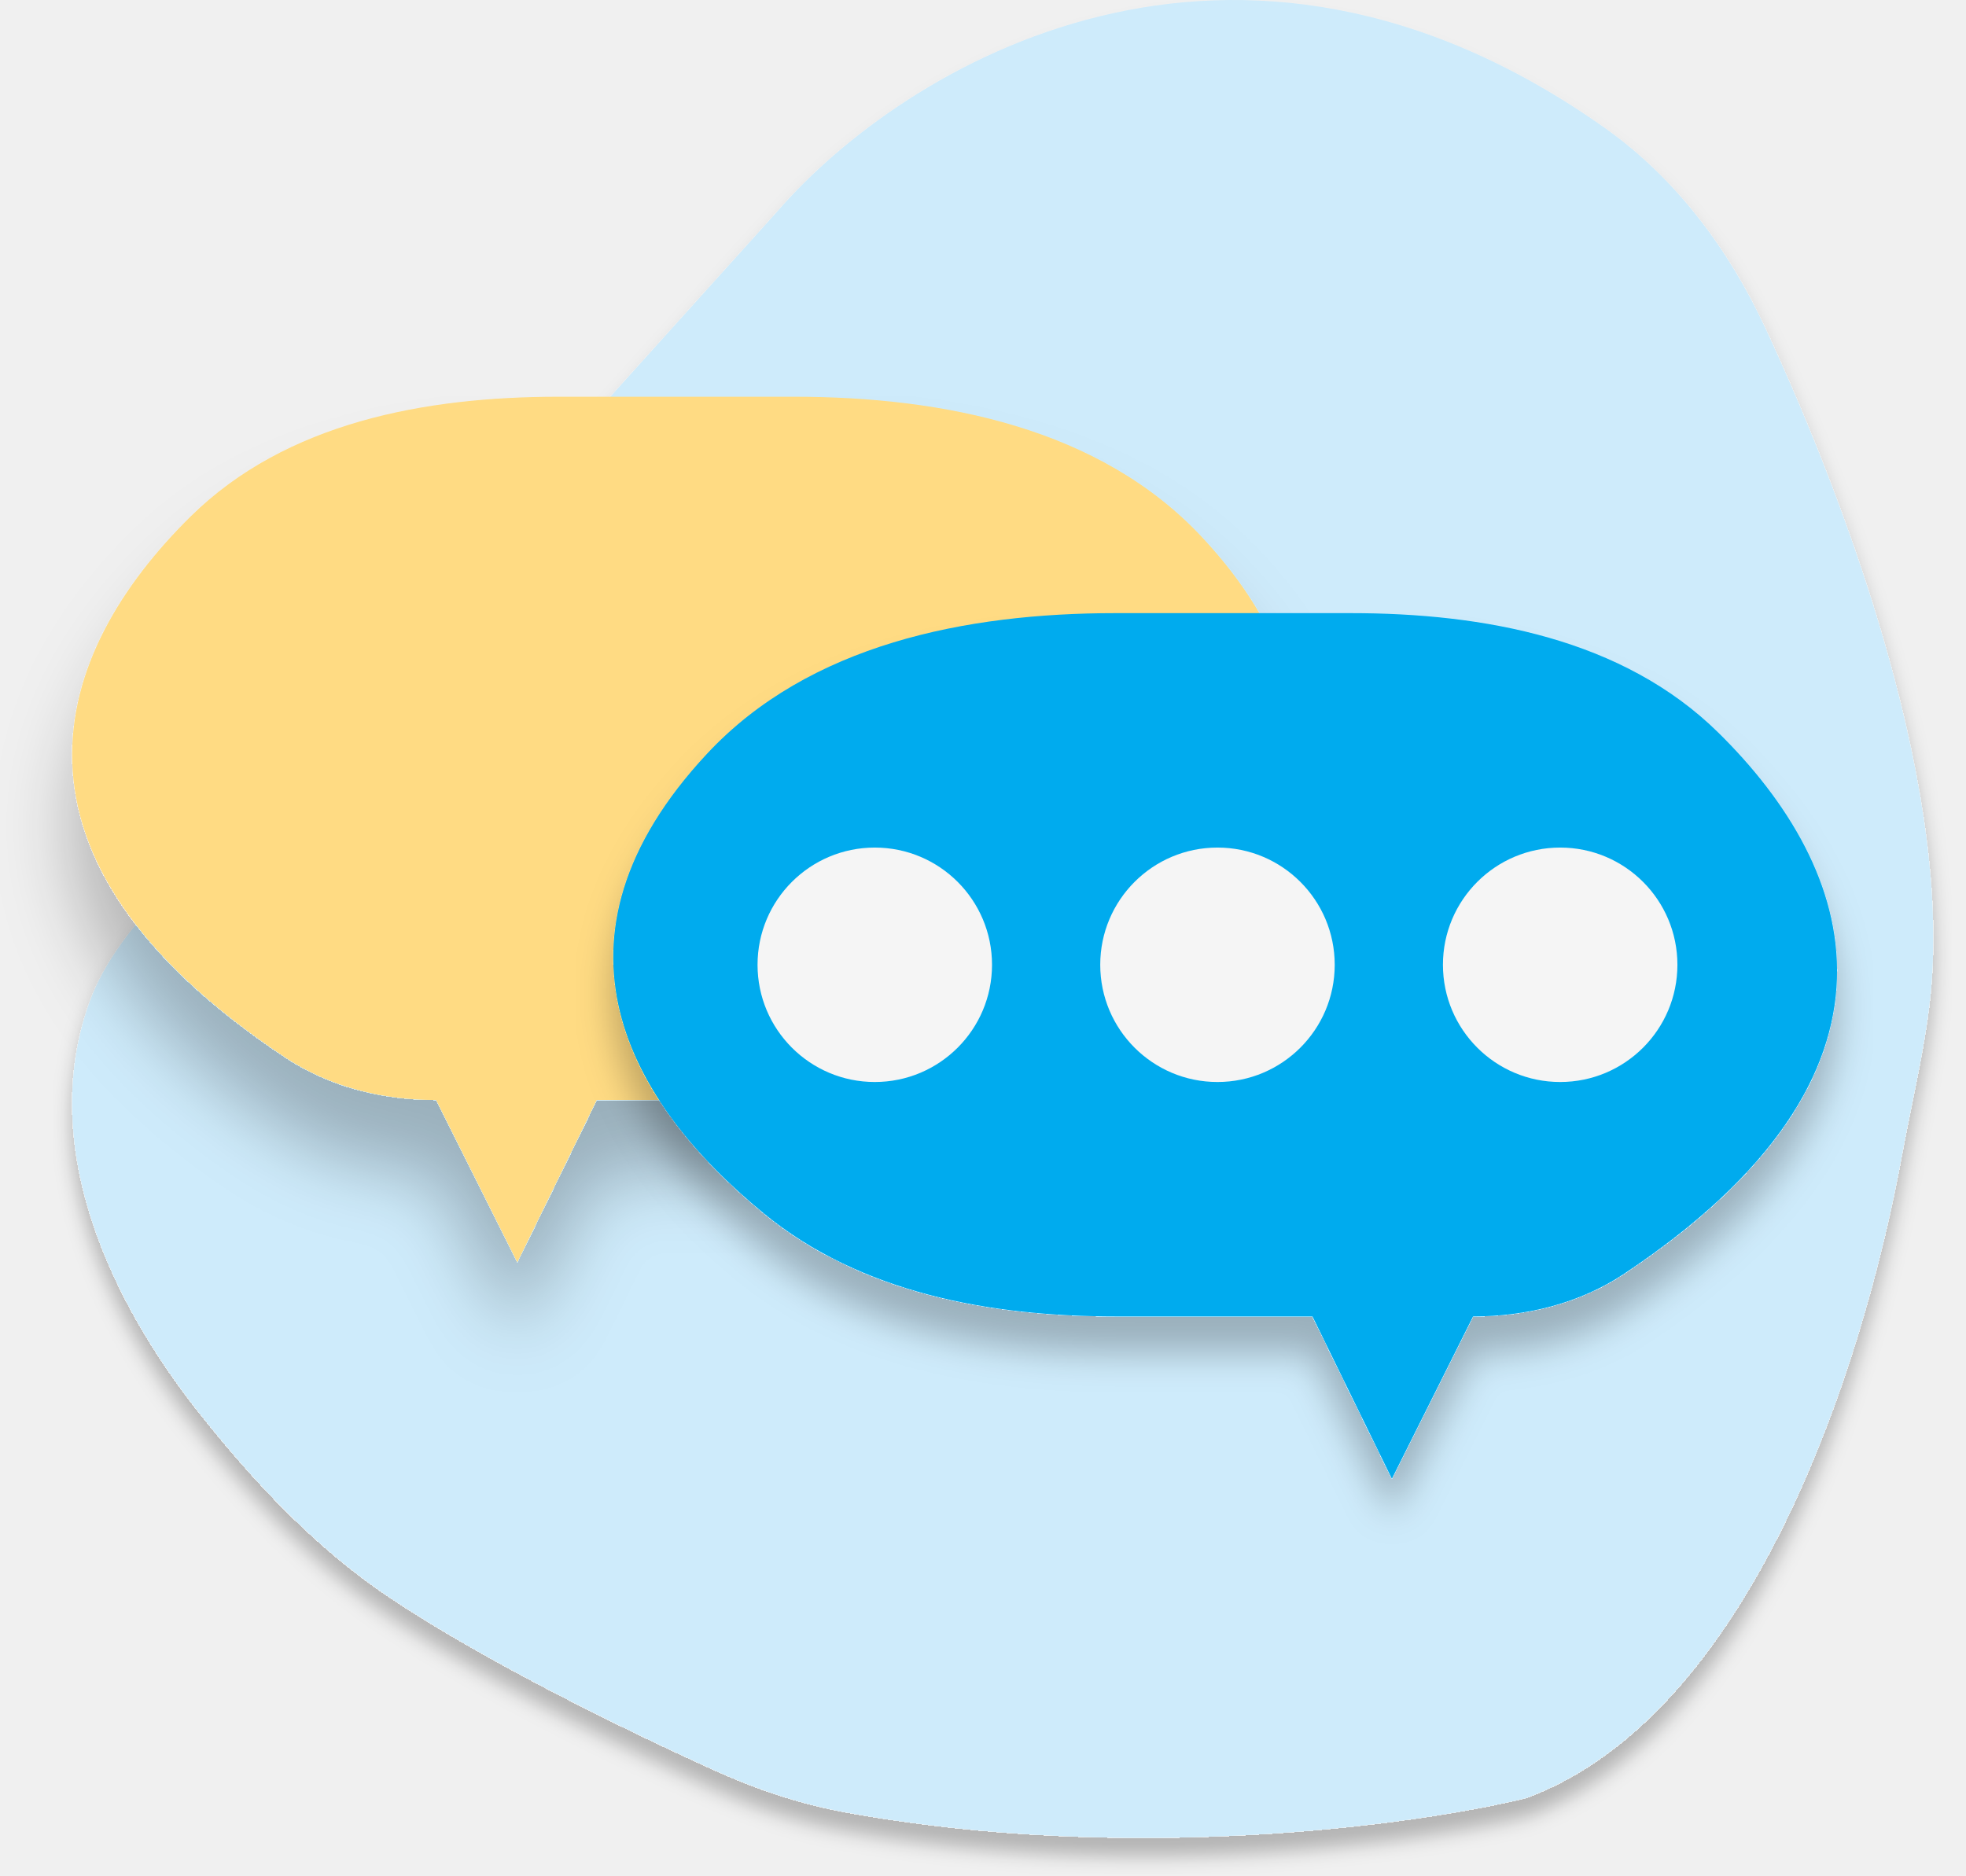
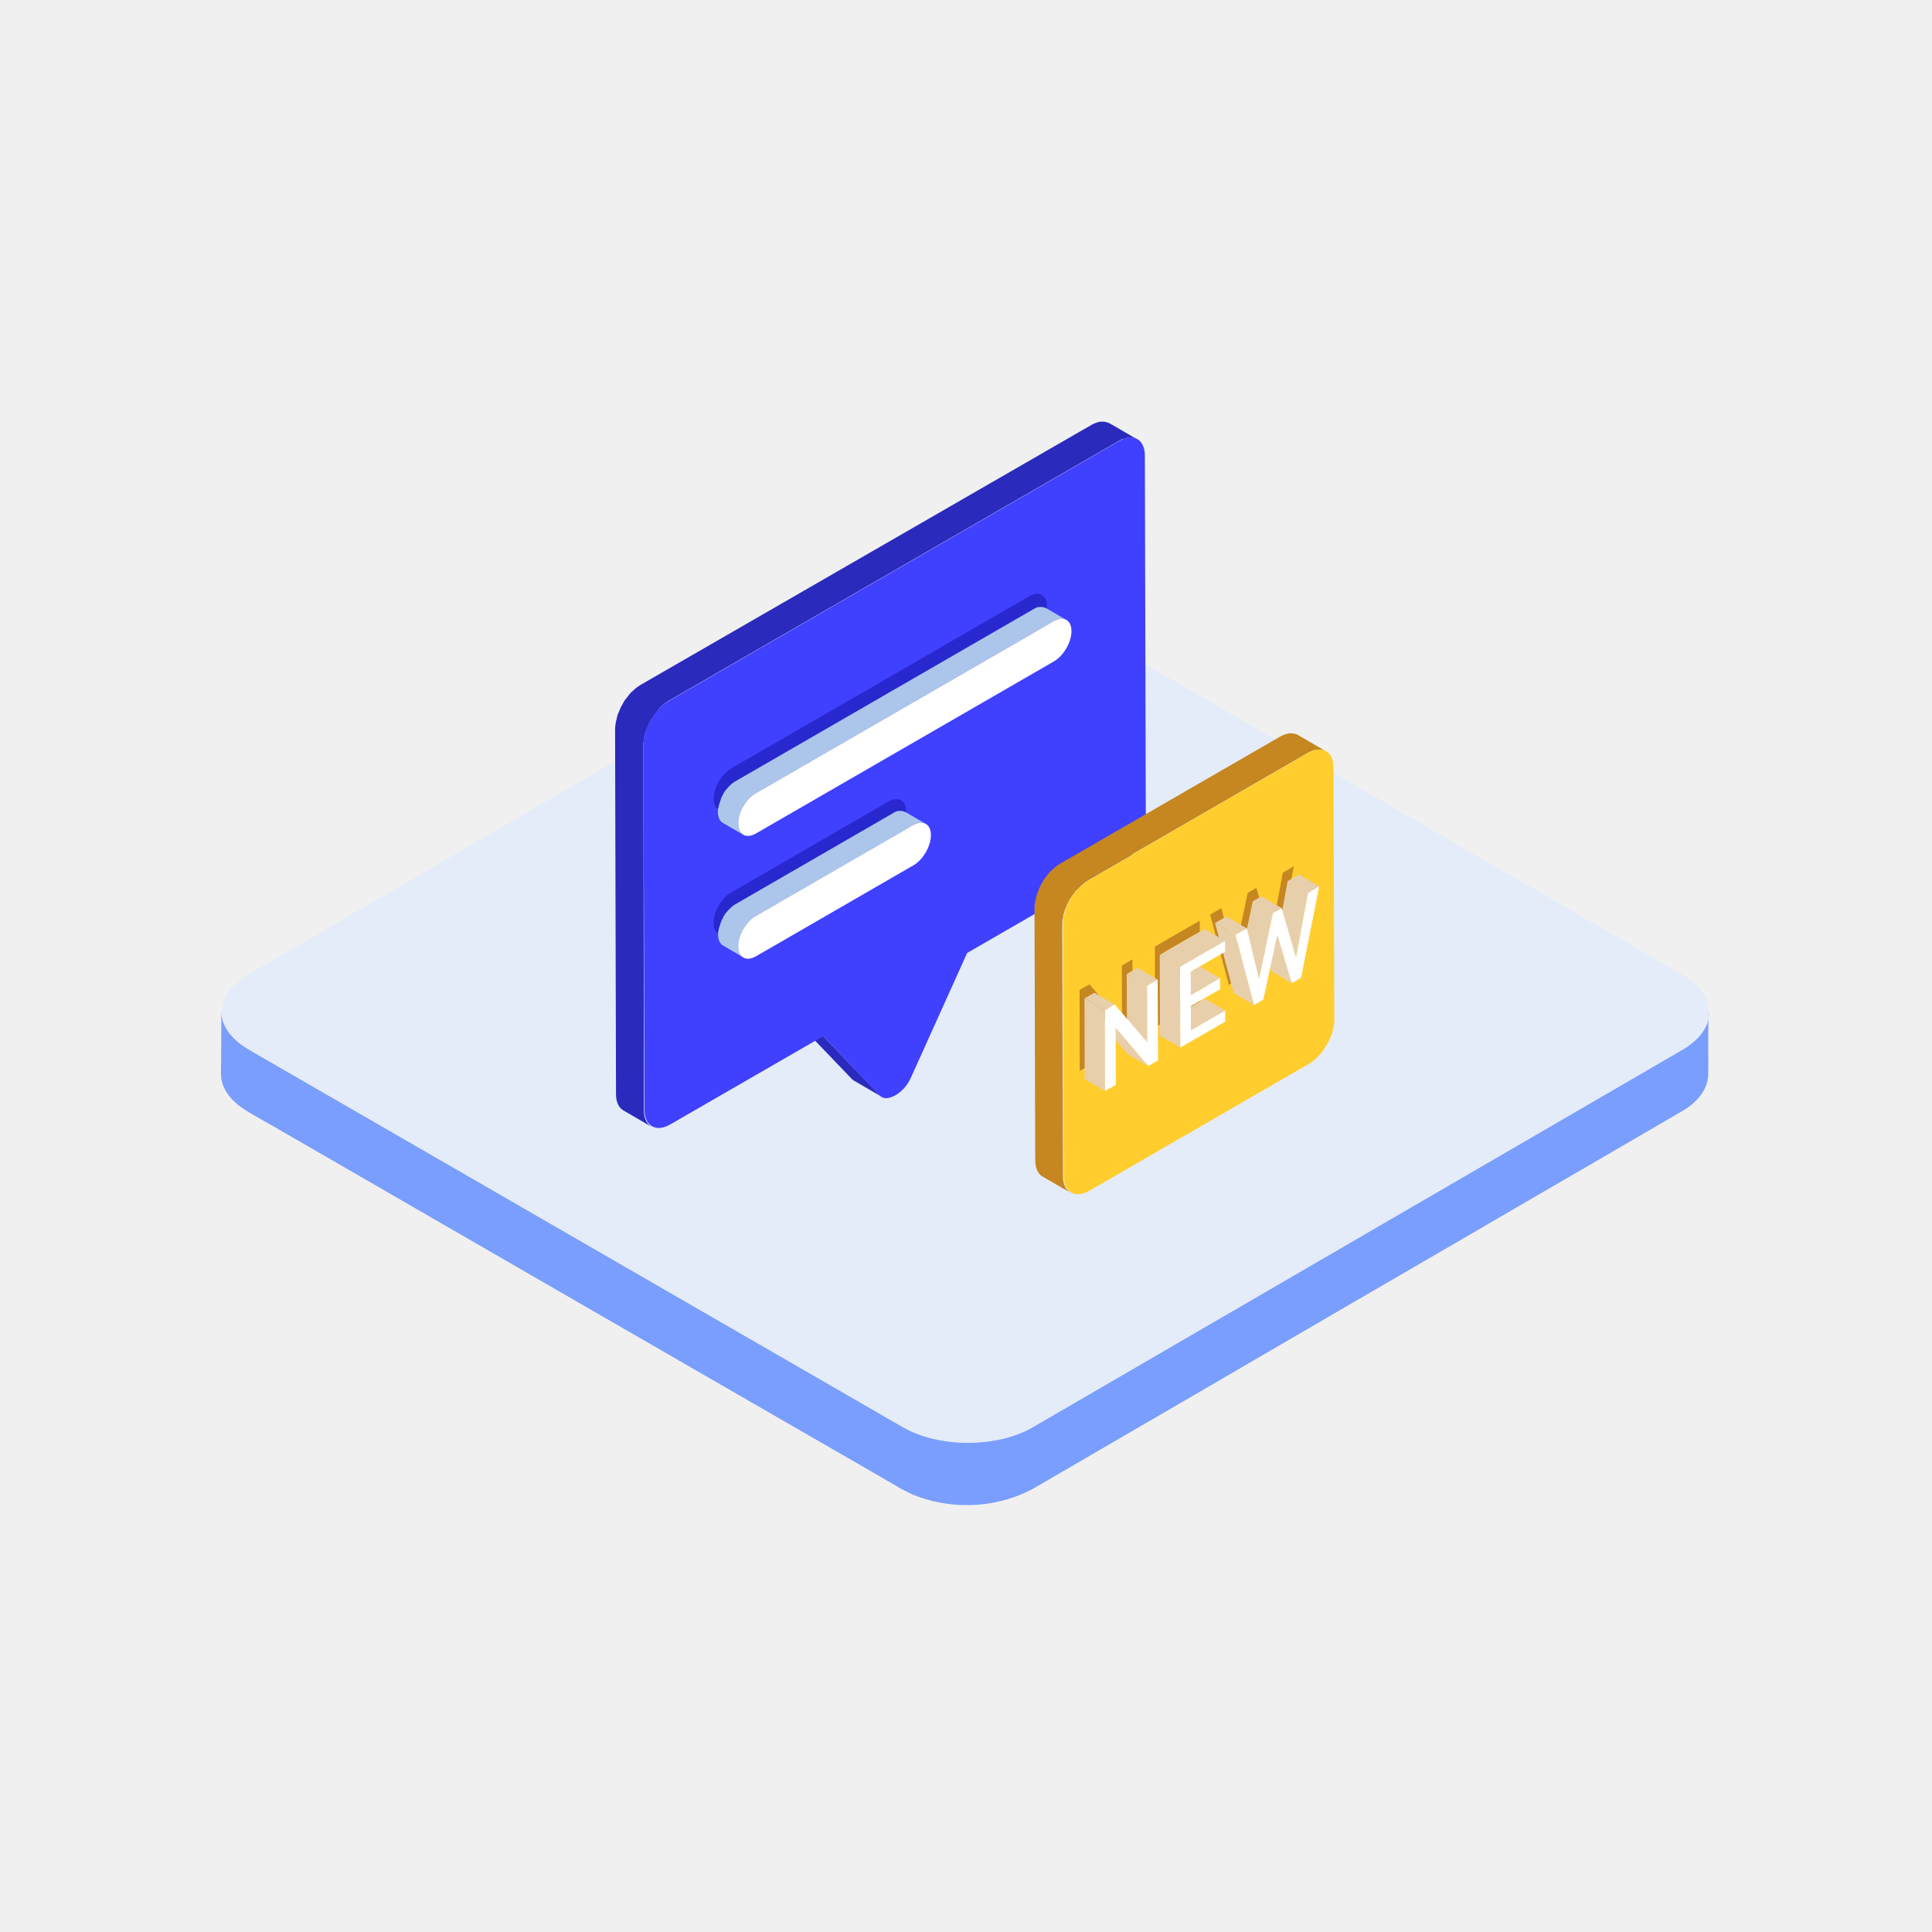
- <svg xmlns="http://www.w3.org/2000/svg" width="109" height="104" viewBox="0 0 109 104" fill="none">
-   <g filter="url(#filter0_d_16_28)">
-     <path d="M43.114 11.706L9.165 49.376C7.467 51.259 5.791 53.232 4.943 55.622C2.057 63.754 6.286 72.332 11.013 78.308C14.069 82.171 17.54 85.872 21.637 88.606C26.73 92.005 34.102 95.667 39.637 98.175C41.941 99.22 44.346 100.031 46.835 100.488C62.483 103.366 78.283 101.25 84.614 99.706C96.996 95.107 103.251 76.088 105.453 64.029C105.977 61.163 106.682 58.321 107.004 55.426C108.254 44.191 102.734 28.659 97.872 18.191C95.845 13.826 92.91 9.883 88.983 7.101C68.416 -7.467 50.145 3.605 43.114 11.706Z" fill="#CEEBFB" />
-   </g>
-   <g filter="url(#filter1_d_16_28)">
-     <path d="M66.639 29.782C76.247 40.072 71.003 49.125 63.509 55.28C58.111 59.714 50.946 61 43.96 61H33.083L28.681 70L24.181 61C21.231 61 18.276 60.276 15.82 58.641C-1 47.451 2.883 36.199 10.587 28.621C15.869 23.426 23.558 22 30.966 22L44.02 22C52.3 22 60.987 23.731 66.639 29.782Z" fill="#FFDB83" />
-   </g>
-   <g filter="url(#filter2_d_16_28)">
-     <path d="M39.213 41.782C29.604 52.072 34.848 61.125 42.342 67.28C47.741 71.714 54.905 73 61.891 73H72.768L77.17 82L81.67 73C84.62 73 87.576 72.275 90.032 70.641C106.851 59.451 102.969 48.199 95.264 40.621C89.982 35.426 82.294 34 74.885 34H61.832C53.551 34 44.864 35.731 39.213 41.782Z" fill="#00ABEE" />
-     <circle cx="86.5" cy="53.5" r="6.5" fill="#F5F5F5" />
-     <circle cx="48.5" cy="53.5" r="6.5" fill="#F5F5F5" />
-     <circle cx="67.5" cy="53.5" r="6.5" fill="#F5F5F5" />
-   </g>
-   <defs>
-     <filter id="filter0_d_16_28" x="3" y="0" width="105.184" height="103.914" filterUnits="userSpaceOnUse" color-interpolation-filters="sRGB">
-       <feFlood flood-opacity="0" result="BackgroundImageFix" />
-       <feColorMatrix in="SourceAlpha" type="matrix" values="0 0 0 0 0 0 0 0 0 0 0 0 0 0 0 0 0 0 127 0" result="hardAlpha" />
-       <feOffset dy="1" />
-       <feGaussianBlur stdDeviation="0.5" />
-       <feComposite in2="hardAlpha" operator="out" />
-       <feColorMatrix type="matrix" values="0 0 0 0 0 0 0 0 0 0 0 0 0 0 0 0 0 0 0.25 0" />
-       <feBlend mode="normal" in2="BackgroundImageFix" result="effect1_dropShadow_16_28" />
-       <feBlend mode="normal" in="SourceGraphic" in2="effect1_dropShadow_16_28" result="shape" />
-     </filter>
-     <filter id="filter1_d_16_28" x="0" y="22" width="75.851" height="56" filterUnits="userSpaceOnUse" color-interpolation-filters="sRGB">
-       <feFlood flood-opacity="0" result="BackgroundImageFix" />
-       <feColorMatrix in="SourceAlpha" type="matrix" values="0 0 0 0 0 0 0 0 0 0 0 0 0 0 0 0 0 0 127 0" result="hardAlpha" />
-       <feOffset dy="4" />
-       <feGaussianBlur stdDeviation="2" />
-       <feComposite in2="hardAlpha" operator="out" />
-       <feColorMatrix type="matrix" values="0 0 0 0 0 0 0 0 0 0 0 0 0 0 0 0 0 0 0.25 0" />
-       <feBlend mode="normal" in2="BackgroundImageFix" result="effect1_dropShadow_16_28" />
-       <feBlend mode="normal" in="SourceGraphic" in2="effect1_dropShadow_16_28" result="shape" />
-     </filter>
-     <filter id="filter2_d_16_28" x="32" y="34" width="71.851" height="52" filterUnits="userSpaceOnUse" color-interpolation-filters="sRGB">
-       <feFlood flood-opacity="0" result="BackgroundImageFix" />
-       <feColorMatrix in="SourceAlpha" type="matrix" values="0 0 0 0 0 0 0 0 0 0 0 0 0 0 0 0 0 0 127 0" result="hardAlpha" />
-       <feOffset dy="2" />
-       <feGaussianBlur stdDeviation="1" />
-       <feComposite in2="hardAlpha" operator="out" />
-       <feColorMatrix type="matrix" values="0 0 0 0 0 0 0 0 0 0 0 0 0 0 0 0 0 0 0.25 0" />
-       <feBlend mode="normal" in2="BackgroundImageFix" result="effect1_dropShadow_16_28" />
-       <feBlend mode="normal" in="SourceGraphic" in2="effect1_dropShadow_16_28" result="shape" />
-     </filter>
-   </defs>
+ <svg xmlns="http://www.w3.org/2000/svg" width="800px" height="800px" viewBox="0 0 1024 1024" class="icon" version="1.1">
+   <path d="M905.8 538c-1.1 11-11.2 16.5-19.8 21.5-8 4.6-16 9.3-23.9 13.9-12.8 7.4-25.5 14.8-38.3 22.2-16 9.3-31.9 18.6-47.9 27.8-17.6 10.2-35.2 20.5-52.9 30.7-17.7 10.3-35.4 20.6-53.2 30.9-16.3 9.5-32.5 18.9-48.8 28.4-13.3 7.7-26.5 15.4-39.8 23.1-8.7 5-17.4 10.1-26.1 15.1-6.6 3.8-12.8 7.6-20.3 9.8-19.5 5.6-41.1 3.7-58.7-6.5-6.3-3.7-12.7-7.3-19-11-11.6-6.7-23.1-13.3-34.7-20-15.2-8.8-30.4-17.6-45.6-26.3-17.3-10-34.7-20-52-30-17.9-10.3-35.8-20.7-53.7-31-16.9-9.8-33.8-19.5-50.8-29.3l-43.2-24.9c-10.3-6-20.7-11.9-31-17.9-4.7-2.7-9.4-5.4-14.1-8.2-7.4-4.3-14.7-11.1-14.7-20.3 0 8.4 0 16.8-0.1 25.3 0 3-0.2 6.1 0 9.2 0.6 8.1 7 14.4 13.7 18.4 4.1 2.5 8.3 4.8 12.5 7.2 10.8 6.2 21.6 12.5 32.4 18.7 15.6 9 31.1 18 46.7 27 18.5 10.7 37.1 21.4 55.6 32.1 19.3 11.2 38.6 22.3 58 33.5 18.4 10.6 36.7 21.2 55.1 31.8 15.3 8.8 30.5 17.6 45.8 26.4 10.3 6 20.7 11.9 31 17.9 6 3.4 11.9 7.3 18.4 9.7 20.3 7.4 44.1 5.8 62.8-5.1 7.1-4.1 14.2-8.3 21.3-12.4 13.1-7.6 26.2-15.2 39.2-22.8 17.1-9.9 34.1-19.8 51.2-29.8 19.1-11.1 38.2-22.2 57.2-33.3l57.3-33.3c17.1-10 34.2-19.9 51.4-29.9 13.3-7.7 26.6-15.4 39.9-23.2 7.3-4.3 14.7-8.5 22-12.8 2.2-1.3 4.5-2.6 6.6-4.1 5.6-4.2 10-10 10.1-17.3 0.1-3.7 0-7.3 0-11 0-7.3 0-14.7 0.1-22 0.4 0.7 0.4 1.3 0.3 1.8 0 0.2 0-0.2 0 0zM905.9 536.4z" fill="#7A9EFD" />
+   <path d="M891.6 516.5c19 11 19.1 28.9 0.2 39.9L547.4 756.5c-18.9 11-49.8 11-68.8 0L131.9 556.3c-19-11-19.1-28.9-0.2-39.9l344.4-200.2c18.9-11 49.8-11 68.8 0l346.7 200.3z" fill="#E4ECF9" />
+   <path d="M467.4 581.4l-14.8-8.6c-0.3-0.2-0.6-0.4-0.9-0.7l14.8 8.6c0.3 0.3 0.6 0.5 0.9 0.7" fill="#212185" />
+   <path d="M466.5 580.7l-14.8-8.6-30.2-31.5 14.8 8.6zM595.4 232.7c0.3-0.1 0.6-0.2 1-0.3 0.2-0.1 0.4-0.1 0.6-0.2 0.2 0 0.4-0.1 0.6-0.1 0.2 0 0.5-0.1 0.7-0.1h1.5c0.3 0 0.7 0.1 1 0.1 0.1 0 0.2 0 0.2 0.1 0.3 0.1 0.5 0.1 0.7 0.2 0.1 0 0.2 0.1 0.2 0.1 0.3 0.1 0.6 0.3 0.9 0.4l-14.8-8.6h-0.1c-0.2-0.1-0.4-0.2-0.7-0.3h-0.1c-0.1 0-0.2-0.1-0.2-0.1-0.1 0-0.2-0.1-0.4-0.1-0.1 0-0.3-0.1-0.4-0.1-0.1 0-0.2 0-0.2-0.1h-0.1c-0.3 0-0.5-0.1-0.8-0.1h-1.9c-0.1 0-0.2 0-0.3 0.1-0.2 0-0.4 0.1-0.6 0.1-0.1 0-0.2 0-0.3 0.1-0.1 0-0.2 0.1-0.3 0.1l-0.9 0.3c-0.1 0-0.2 0.1-0.3 0.1-0.1 0-0.1 0.1-0.2 0.1-0.6 0.2-1.1 0.5-1.7 0.8L339.7 362.9c-0.7 0.4-1.4 0.9-2.1 1.4-0.1 0.1-0.2 0.2-0.4 0.3-0.6 0.5-1.3 1.1-1.9 1.7-0.1 0-0.1 0.1-0.2 0.1l-0.3 0.3c-0.3 0.3-0.6 0.6-0.9 1l-0.3 0.3c-0.1 0.1-0.2 0.2-0.2 0.3-0.2 0.2-0.4 0.4-0.5 0.6-0.1 0.1-0.2 0.3-0.3 0.4-0.1 0.1-0.2 0.2-0.3 0.4-0.1 0.2-0.3 0.3-0.4 0.5l-0.3 0.3c-0.1 0.2-0.3 0.4-0.4 0.6-0.1 0.1-0.2 0.3-0.3 0.4 0 0.1-0.1 0.1-0.1 0.2-0.2 0.4-0.5 0.8-0.7 1.2v0.1c0 0.1-0.1 0.2-0.1 0.2-0.2 0.3-0.3 0.6-0.5 0.8-0.1 0.1-0.1 0.3-0.2 0.4-0.1 0.1-0.1 0.3-0.2 0.4-0.1 0.1-0.1 0.2-0.2 0.4-0.1 0.3-0.3 0.6-0.4 0.9 0 0.1-0.1 0.1-0.1 0.2v0.1c-0.2 0.4-0.3 0.8-0.5 1.2 0 0.1 0 0.1-0.1 0.2s-0.1 0.3-0.2 0.4c-0.1 0.2-0.2 0.4-0.2 0.6-0.1 0.2-0.1 0.3-0.1 0.5-0.1 0.2-0.1 0.4-0.2 0.6 0 0.1-0.1 0.2-0.1 0.4-0.1 0.2-0.1 0.4-0.1 0.6-0.1 0.2-0.1 0.5-0.2 0.7 0 0.1 0 0.2-0.1 0.3 0 0.2-0.1 0.3-0.1 0.5-0.1 0.4-0.1 0.7-0.2 1.1 0 0.1 0 0.2-0.1 0.3v0.3c-0.1 0.8-0.2 1.6-0.2 2.4l0.5 193.4c0 4.3 1.5 7.3 4 8.7l14.8 8.6c-2.4-1.4-4-4.4-4-8.7l-0.3-193.6c0-0.8 0.1-1.6 0.2-2.4 0-0.2 0-0.4 0.1-0.6 0.1-0.4 0.1-0.7 0.2-1.1 0-0.2 0.1-0.5 0.1-0.8 0.1-0.2 0.1-0.5 0.2-0.7 0.1-0.3 0.2-0.6 0.3-1 0.1-0.2 0.1-0.4 0.2-0.6 0.1-0.4 0.2-0.7 0.4-1.1 0.1-0.1 0.1-0.3 0.2-0.4l0.6-1.5c0-0.1 0.1-0.1 0.1-0.2 0.2-0.4 0.4-0.9 0.6-1.3 0.1-0.1 0.1-0.3 0.2-0.4 0.2-0.4 0.4-0.8 0.7-1.2 0-0.1 0.1-0.2 0.1-0.2 0.3-0.5 0.6-0.9 0.9-1.4 0.1-0.1 0.2-0.3 0.3-0.4 0.2-0.3 0.4-0.7 0.7-1 0.1-0.2 0.3-0.3 0.4-0.5 0.2-0.3 0.4-0.5 0.6-0.8 0.2-0.2 0.4-0.4 0.5-0.7 0.2-0.2 0.3-0.4 0.5-0.6 0.3-0.3 0.6-0.7 0.9-1 0.1-0.2 0.3-0.3 0.4-0.4 0.6-0.6 1.2-1.2 1.9-1.7 0.1-0.1 0.2-0.2 0.4-0.3 0.7-0.5 1.4-1 2.1-1.4l238.7-137.8c0.6-0.3 1.1-0.6 1.7-0.8-0.1 0.2 0.1 0.1 0.2 0.1z" fill="#2A2ABC" />
+   <path d="M593.2 233.7c7.5-4.3 13.6-0.8 13.6 7.7l0.5 193.4c0 8.6-6.1 19.1-13.5 23.4l-81.2 46.9-29.9 66.3c-1.8 4-4.9 7.3-8.1 9.1-3.2 1.8-6.3 2.2-8.1 0.3l-30.2-31.6-81.1 46.8c-7.5 4.3-13.6 0.8-13.6-7.8l-0.6-193.3c0-8.6 6.1-19.1 13.5-23.4l238.7-137.8z" fill="#4040FF" />
+   <path d="M545.6 316c5.1-2.9 9.3-0.6 9.3 5.3 0 5.8-4.1 13-9.2 16l-158.1 91.3c-5.1 2.9-9.3 0.6-9.3-5.3 0-5.9 4.1-13 9.2-16L545.6 316z" fill="#2828CE" />
+   <path d="M471 424.8c5.1-2.9 9.3-0.6 9.3 5.3 0 5.9-4.1 13-9.2 16l-83.6 48.3c-5.1 2.9-9.3 0.6-9.3-5.3 0-5.8 4.1-13 9.2-16l83.6-48.3z" fill="#2828CE" />
+   <path d="M560.1 328.5c0.2-0.1 0.4-0.2 0.6-0.2 0.1 0 0.3-0.1 0.4-0.1 0.1 0 0.3-0.1 0.4-0.1 0.2 0 0.3-0.1 0.5-0.1H563c0.2 0 0.5 0 0.7 0.1h0.2c0.2 0 0.3 0.1 0.5 0.1 0.1 0 0.1 0 0.2 0.1l0.6 0.3-10.8-6.3h-0.1c-0.2-0.1-0.3-0.2-0.5-0.2h-0.1c-0.1 0-0.1 0-0.2-0.1-0.1 0-0.2-0.1-0.2-0.1-0.1 0-0.2 0-0.3-0.1h-0.2-0.1c-0.2 0-0.4-0.1-0.6-0.1h-0.6H550.6c-0.1 0-0.2 0-0.4 0.1h-0.2c-0.1 0-0.1 0.1-0.2 0.1-0.2 0.1-0.4 0.1-0.6 0.2-0.1 0-0.2 0-0.2 0.1 0 0-0.1 0-0.1 0.1-0.4 0.2-0.8 0.3-1.2 0.6l-158.1 91.3c-0.6 0.3-1.2 0.8-1.7 1.2-0.2 0.1-0.4 0.3-0.5 0.5-0.3 0.2-0.5 0.5-0.8 0.7-0.1 0.1-0.2 0.3-0.4 0.4l-0.3 0.3c-0.1 0.1-0.2 0.2-0.3 0.4-0.3 0.3-0.5 0.6-0.8 0.9l-0.3 0.3c0 0.1-0.1 0.1-0.1 0.2-0.1 0.1-0.2 0.2-0.2 0.3-0.2 0.3-0.4 0.5-0.5 0.8-0.2 0.3-0.3 0.5-0.5 0.8v0.2c-0.1 0.2-0.3 0.4-0.4 0.7-0.1 0.3-0.3 0.5-0.4 0.8-0.1 0.2-0.2 0.5-0.3 0.7v0.2c-0.1 0.3-0.2 0.6-0.3 0.8l-0.3 0.9c0 0.1-0.1 0.3-0.1 0.4 0 0.1 0 0.1-0.1 0.2 0 0.1-0.1 0.2-0.1 0.3-0.1 0.4-0.2 0.7-0.3 1.1 0 0.2-0.1 0.4-0.1 0.6 0 0.1 0 0.2-0.1 0.3 0 0.1 0 0.2-0.1 0.3-0.1 0.6-0.1 1.2-0.1 1.8 0 2.9 1 5 2.7 5.9l10.8 6.3c-1.7-1-2.7-3-2.7-5.9 0-0.7 0.1-1.4 0.2-2.1 0-0.1 0-0.2 0.1-0.3 0.1-0.7 0.3-1.3 0.5-2 0-0.1 0-0.1 0.1-0.2 0.2-0.7 0.5-1.5 0.8-2.2v-0.1c0.3-0.7 0.7-1.5 1.1-2.2v-0.1c0.4-0.7 0.8-1.3 1.3-2 0-0.1 0.1-0.1 0.1-0.2 0.4-0.6 0.9-1.1 1.4-1.6l0.3-0.3c0.4-0.4 0.8-0.7 1.2-1.1 0.2-0.2 0.4-0.3 0.5-0.5 0.6-0.4 1.1-0.9 1.7-1.2l158.1-91.3 1.2-0.6s0.1-0.1 0.2-0.1z" fill="#ACC5EA" />
+   <path d="M558.6 329.2c5.1-2.9 9.3-0.6 9.3 5.3 0 5.8-4.1 13-9.2 16l-158.1 91.3c-5.1 2.9-9.3 0.6-9.3-5.3 0-5.9 4.1-13 9.2-16l158.1-91.3z" fill="#FFFFFF" />
+   <path d="M485.6 436.6c0.2-0.1 0.4-0.2 0.6-0.2 0.1 0 0.3-0.1 0.4-0.1 0.1 0 0.3-0.1 0.4-0.1 0.2 0 0.3-0.1 0.5-0.1H488.5c0.2 0 0.5 0 0.7 0.1h0.2c0.2 0 0.3 0.1 0.5 0.1 0.1 0 0.1 0 0.2 0.1l0.6 0.3-10.8-6.3h-0.1c-0.2-0.1-0.3-0.2-0.5-0.2h-0.1c-0.1 0-0.1 0-0.2-0.1-0.1 0-0.2-0.1-0.2-0.1-0.1 0-0.2 0-0.3-0.1h-0.2-0.1c-0.2 0-0.4-0.1-0.6-0.1h-0.6H476.1c-0.1 0-0.3 0.1-0.4 0.1h-0.2c-0.1 0-0.1 0-0.2 0.1-0.2 0.1-0.4 0.1-0.6 0.2-0.1 0-0.2 0-0.2 0.1 0 0-0.1 0-0.1 0.1-0.4 0.2-0.8 0.3-1.1 0.6l-83.6 48.3c-0.6 0.3-1.2 0.8-1.7 1.2-0.2 0.1-0.4 0.3-0.5 0.5-0.3 0.2-0.5 0.5-0.8 0.7-0.1 0.1-0.2 0.3-0.4 0.4l-0.3 0.3c-0.1 0.1-0.2 0.2-0.3 0.4-0.3 0.3-0.5 0.6-0.8 0.9l-0.3 0.3c0 0.1-0.1 0.1-0.1 0.2-0.1 0.1-0.2 0.2-0.2 0.3-0.2 0.3-0.4 0.5-0.5 0.8-0.2 0.3-0.3 0.5-0.5 0.8v0.2c-0.1 0.2-0.2 0.4-0.4 0.7-0.1 0.3-0.3 0.5-0.4 0.8-0.1 0.2-0.2 0.5-0.3 0.7v0.1c-0.1 0.3-0.2 0.6-0.3 0.8l-0.3 0.9c0 0.1-0.1 0.3-0.1 0.4 0 0.1 0 0.1-0.1 0.2 0 0.1-0.1 0.2-0.1 0.3-0.1 0.4-0.2 0.7-0.3 1.1 0 0.2-0.1 0.4-0.1 0.6 0 0.1 0 0.2-0.1 0.3 0 0.1 0 0.2-0.1 0.3-0.1 0.6-0.1 1.2-0.1 1.8 0 2.9 1 5 2.7 5.9l10.8 6.3c-1.7-1-2.7-3-2.7-5.9 0-0.7 0.1-1.4 0.2-2.1 0-0.1 0-0.2 0.1-0.3 0.1-0.7 0.3-1.3 0.5-2 0-0.1 0-0.1 0.1-0.2 0.2-0.7 0.5-1.5 0.8-2.2 0.3-0.7 0.7-1.5 1.1-2.2v-0.1c0.4-0.7 0.8-1.3 1.3-2 0-0.1 0.1-0.1 0.1-0.2 0.4-0.6 0.9-1.1 1.4-1.6l0.3-0.3c0.4-0.4 0.8-0.7 1.2-1.1l0.5-0.5c0.6-0.4 1.1-0.9 1.7-1.2l83.6-48.3c0.4-0.2 0.8-0.4 1.1-0.6-0.1 0 0.1-0.1 0.2-0.1z" fill="#ACC5EA" />
+   <path d="M484.1 437.3c5.1-2.9 9.3-0.6 9.3 5.3 0 5.9-4.1 13-9.2 16l-83.6 48.3c-5.1 2.9-9.3 0.6-9.3-5.3 0-5.8 4.1-13 9.2-16l83.6-48.3z" fill="#FFFFFF" />
+   <path d="M688 389.6c-0.3-0.2-0.5-0.3-0.8-0.4h-0.1c-0.1 0-0.2-0.1-0.2-0.1-0.1 0-0.2-0.1-0.4-0.1-0.1 0-0.3-0.1-0.4-0.1-0.1 0-0.2 0-0.2-0.1h-0.1c-0.3 0-0.5-0.1-0.8-0.1h-1.9c-0.1 0-0.2 0-0.3 0.1-0.2 0-0.4 0.1-0.6 0.1-0.1 0-0.2 0-0.3 0.1-0.1 0-0.2 0.1-0.3 0.1l-0.9 0.3c-0.1 0-0.2 0.1-0.3 0.1-0.1 0-0.1 0.1-0.2 0.1-0.6 0.2-1.1 0.5-1.7 0.8L562 457.7c-0.7 0.4-1.4 0.9-2.1 1.4-0.1 0.1-0.2 0.2-0.4 0.3-0.6 0.5-1.3 1.1-1.9 1.7-0.1 0-0.1 0.1-0.2 0.1l-0.3 0.3c-0.3 0.3-0.6 0.6-0.9 1l-0.3 0.3c-0.1 0.1-0.2 0.2-0.2 0.3-0.2 0.2-0.4 0.4-0.5 0.6-0.1 0.1-0.2 0.3-0.3 0.4-0.1 0.1-0.2 0.2-0.3 0.4-0.1 0.2-0.3 0.3-0.4 0.5l-0.3 0.3c-0.1 0.2-0.3 0.4-0.4 0.6-0.1 0.1-0.2 0.3-0.3 0.4 0 0.1-0.1 0.1-0.1 0.2-0.2 0.4-0.5 0.8-0.7 1.2v0.1c0 0.1-0.1 0.2-0.1 0.2-0.2 0.3-0.3 0.6-0.5 0.8-0.1 0.1-0.1 0.3-0.2 0.4-0.1 0.1-0.1 0.3-0.2 0.4-0.1 0.1-0.1 0.2-0.2 0.4-0.1 0.3-0.3 0.6-0.4 0.9 0 0.1-0.1 0.1-0.1 0.2v0.1c-0.2 0.4-0.3 0.8-0.5 1.2 0 0.1 0 0.1-0.1 0.2s-0.1 0.3-0.2 0.4c-0.1 0.2-0.2 0.4-0.2 0.6-0.1 0.2-0.1 0.3-0.1 0.5-0.1 0.2-0.1 0.4-0.2 0.6 0 0.1-0.1 0.2-0.1 0.4-0.1 0.2-0.1 0.4-0.1 0.6-0.1 0.2-0.1 0.5-0.2 0.7 0 0.1 0 0.2-0.1 0.3 0 0.2-0.1 0.3-0.1 0.5-0.1 0.4-0.1 0.7-0.2 1.1 0 0.1 0 0.2-0.1 0.3v0.3c-0.1 0.8-0.2 1.6-0.2 2.4l0.4 133.7c0 2.7 0.6 4.8 1.6 6.4 0.6 1 1.4 1.7 2.3 2.2l14.8 8.6c-2.4-1.4-4-4.4-4-8.7l-9.4-5.4 9.4 5.4-0.4-133.7c0-0.8 0.1-1.6 0.2-2.4 0-0.2 0-0.4 0.1-0.6 0.1-0.4 0.1-0.7 0.2-1.1 0-0.2 0.1-0.5 0.1-0.7 0.1-0.2 0.1-0.5 0.2-0.7 0.1-0.3 0.2-0.6 0.3-1 0.1-0.2 0.1-0.4 0.2-0.6 0.1-0.4 0.2-0.7 0.4-1.1 0.1-0.1 0.1-0.3 0.2-0.4l0.6-1.5c0-0.1 0.1-0.1 0.1-0.2 0.2-0.4 0.4-0.9 0.6-1.3 0.1-0.1 0.1-0.3 0.2-0.4 0.2-0.4 0.4-0.8 0.7-1.2 0-0.1 0.1-0.2 0.1-0.2 0.3-0.5 0.6-0.9 0.9-1.4 0.1-0.1 0.2-0.3 0.3-0.4 0.2-0.3 0.4-0.6 0.7-1 0.1-0.2 0.3-0.3 0.4-0.5 0.2-0.3 0.4-0.5 0.6-0.8 0.2-0.2 0.4-0.4 0.5-0.6 0.2-0.2 0.3-0.4 0.5-0.6 0.3-0.3 0.6-0.6 0.9-1 0.1-0.2 0.3-0.3 0.5-0.5 0.6-0.6 1.2-1.2 1.9-1.7 0.1-0.1 0.2-0.2 0.4-0.3 0.7-0.5 1.4-1 2.1-1.4L693.2 399c0.6-0.3 1.1-0.6 1.7-0.8 0.2-0.1 0.4-0.1 0.5-0.2 0.3-0.1 0.6-0.2 1-0.3 0.2-0.1 0.4-0.1 0.6-0.2 0.2 0 0.4-0.1 0.6-0.1 0.2 0 0.5-0.1 0.7-0.1h1.5c0.3 0 0.7 0.1 1 0.1 0.1 0 0.2 0 0.2 0.1 0.3 0.1 0.5 0.1 0.7 0.2 0.1 0 0.2 0.1 0.2 0.1 0.3 0.1 0.6 0.3 0.9 0.4l-14.8-8.6z" fill="#C68620" />
+   <path d="M693.2 399.1c7.5-4.3 13.6-0.8 13.6 7.7l0.4 133.7c0 8.6-6.1 19.1-13.5 23.4l-116.3 67.2c-7.5 4.3-13.6 0.8-13.6-7.7l-0.4-133.7c0-8.6 6.1-19.1 13.5-23.4l116.3-67.2z" fill="#FFCD2E" />
+   <path d="M600.2 508.5l0.2 42.9-5.2 3-17.3-20.2 0.1 30.1-5.7 3.3-0.1-42.9 5.2-3 17.3 20.2-0.1-30.1zM685.8 459.1l-9.6 48.5-4.9 2.8-7.7-25.6-7.4 34.3-4.9 2.9-9.9-37.2 6-3.5 6.5 26.9 7.4-34.9 4.6-2.7 7.6 26.3 6.4-34.3zM635.9 488v5.8l-18.2 10.5 0.1 12.5 15.5-9v5.8l-15.5 9v12.8L636 525v5.8l-23.8 13.7-0.1-42.8z" fill="#C68620" />
+   <path d="M608.1 552.5l-10.8-6.2-0.1-30.1 10.8 6.3z" fill="#E8CFAC" />
+   <path d="M608 522.5l-10.8-6.3 5.7-3.2 10.7 6.2zM608.6 565l-10.8-6.2-17.3-20.2 10.8 6.2zM585.6 535.4l-10.8-6.2 5.2-3 10.8 6.2z" fill="#E8CFAC" />
+   <path d="M585.7 578.2l-10.8-6.2-0.1-42.8 10.8 6.2z" fill="#E8CFAC" />
+   <path d="M613.6 519.2l0.2 42.8-5.2 3-17.3-20.2 0.1 30.2-5.7 3.2-0.1-42.8 5.2-3 17.3 20.1-0.1-30z" fill="#FFFFFF" />
+   <path d="M686.9 507.6l-10.8-6.2 6.4-34.4 10.8 6.3zM693.3 473.3l-10.8-6.3 6-3.5 10.7 6.3z" fill="#E8CFAC" />
+   <path d="M684.7 521.1l-10.8-6.3-7.6-25.6 10.7 6.3z" fill="#E8CFAC" />
+   <path d="M667.3 518.9l-10.7-6.3 7.4-34.9 10.7 6.3zM674.7 484l-10.7-6.3 4.5-2.6 10.8 6.2zM654.8 495.5l-10.8-6.3 6-3.4 10.8 6.2z" fill="#E8CFAC" />
+   <path d="M664.7 532.7l-10.8-6.3-9.9-37.2 10.8 6.3z" fill="#E8CFAC" />
+   <path d="M699.2 469.8l-9.6 48.4-4.9 2.9-7.7-25.6-7.4 34.3-4.9 2.9-9.9-37.2 6-3.5 6.5 26.9 7.4-34.9 4.6-2.7 7.6 26.3 6.4-34.3z" fill="#FFFFFF" />
+   <path d="M631.2 546.1l-10.8-6.2 18.2-10.5 10.8 6.2zM631.2 527.5l-10.8-6.3 15.5-8.9 10.7 6.2z" fill="#E8CFAC" />
+   <path d="M625.6 555.2l-10.8-6.2-0.1-42.9 10.7 6.3z" fill="#E8CFAC" />
+   <path d="M625.4 512.4l-10.7-6.3 23.8-13.7 10.8 6.3z" fill="#E8CFAC" />
+   <path d="M649.3 498.7v5.8L631.1 515l0.1 12.5 15.4-9 0.1 5.8-15.5 8.9v12.9l18.2-10.5v5.9l-23.8 13.7-0.2-42.8z" fill="#FFFFFF" />
</svg>
